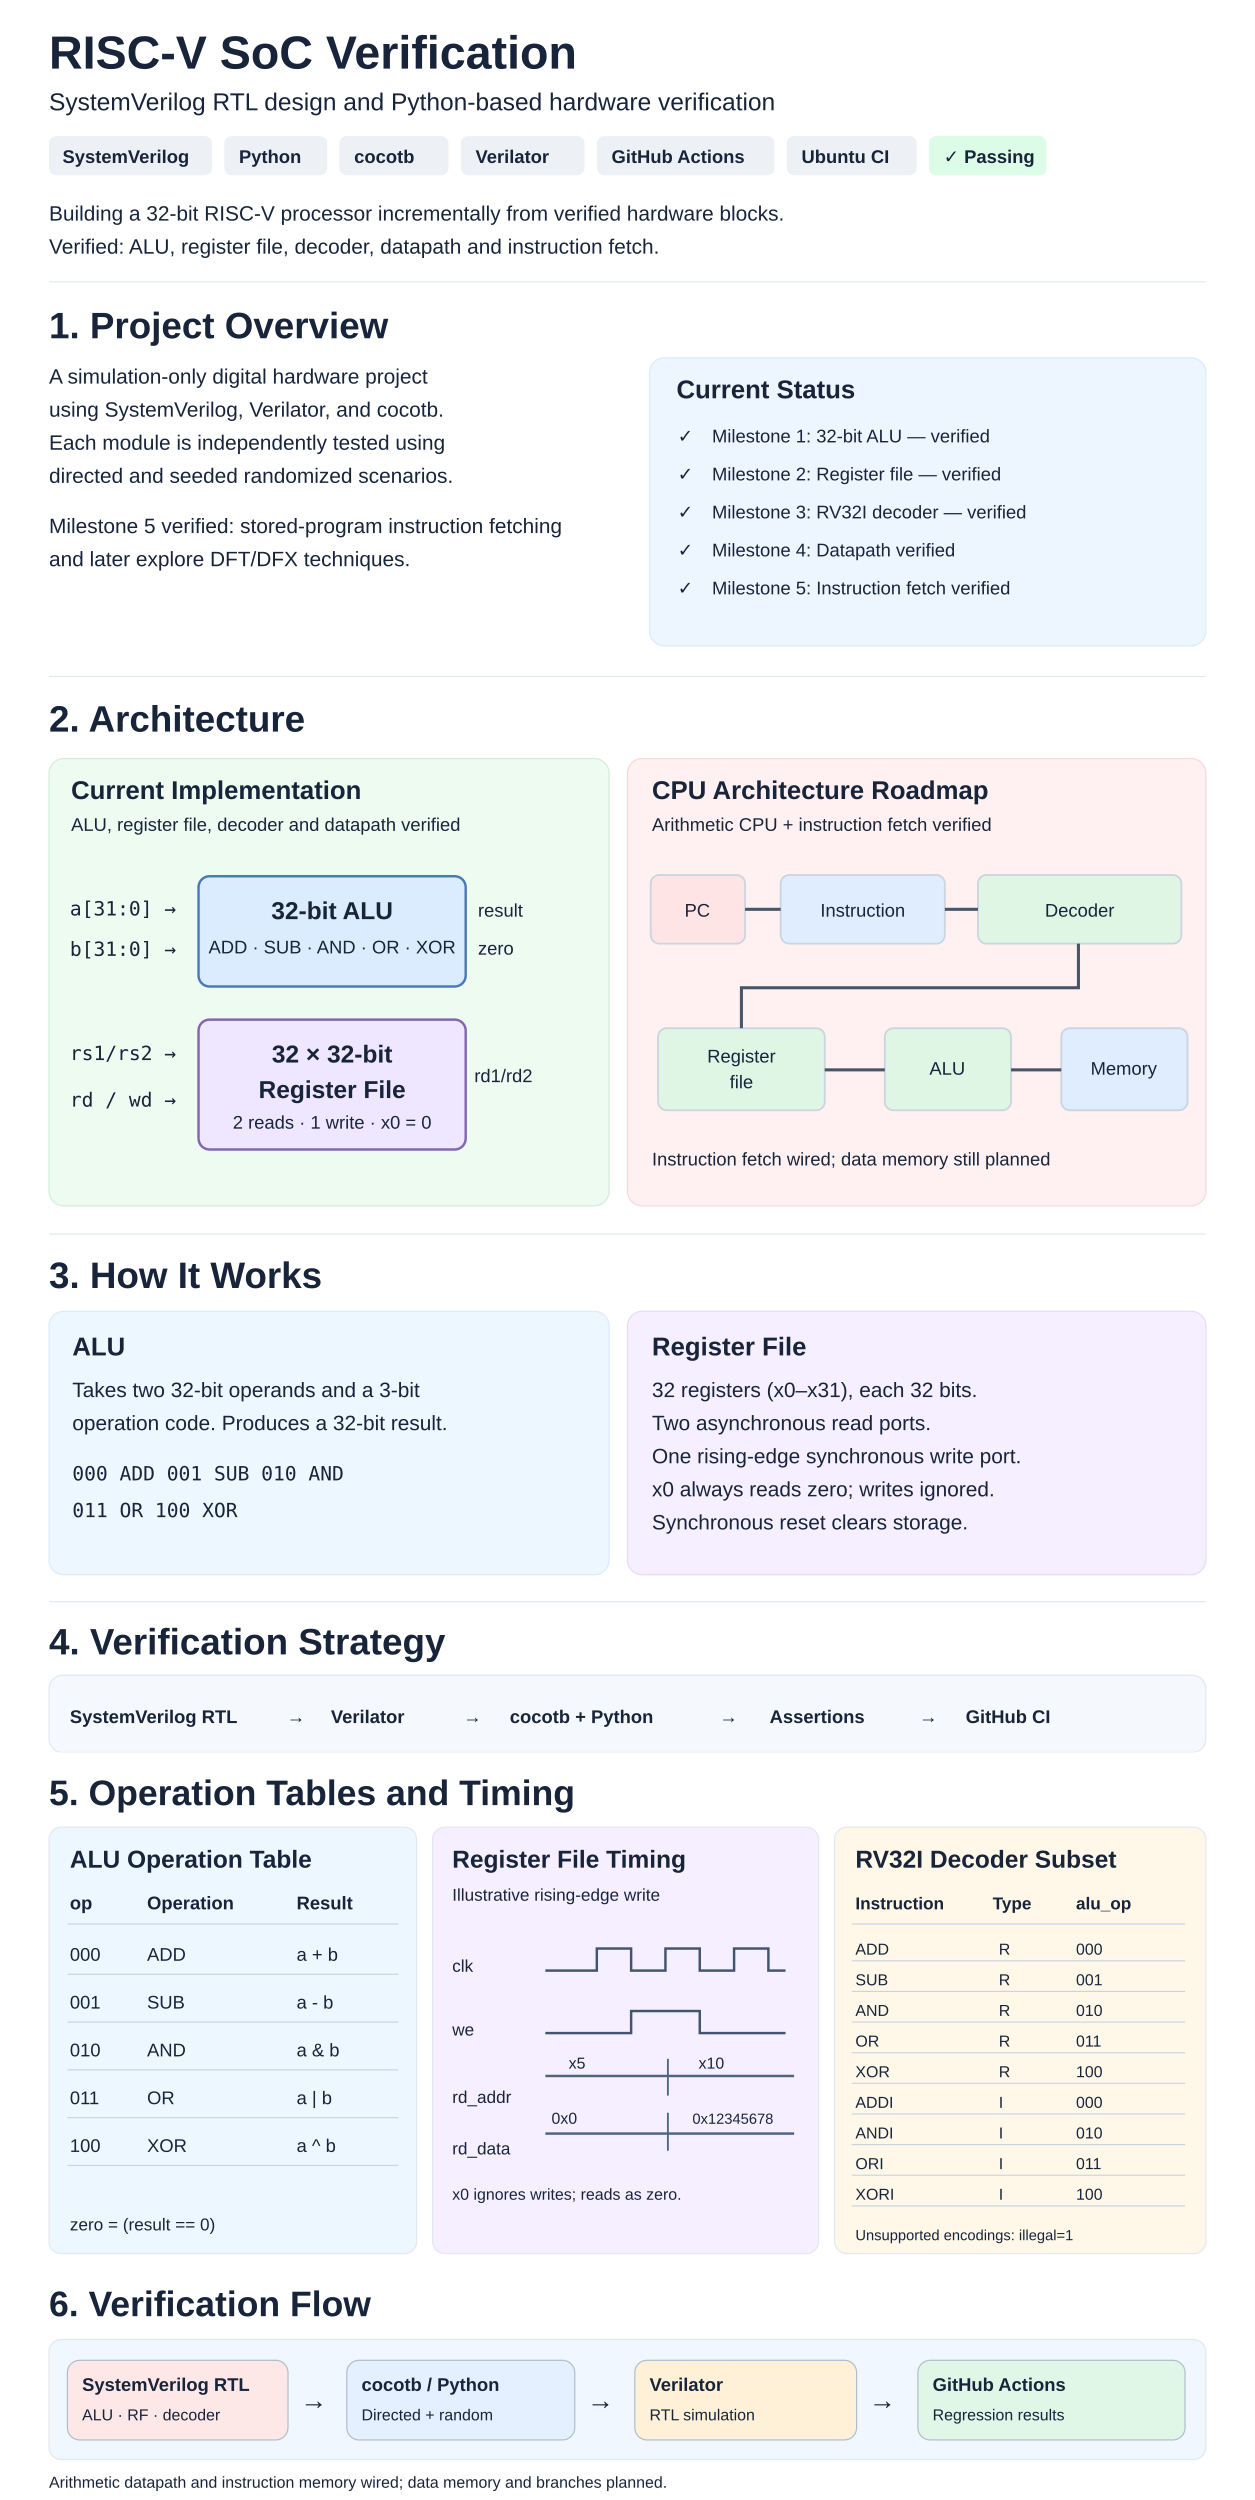
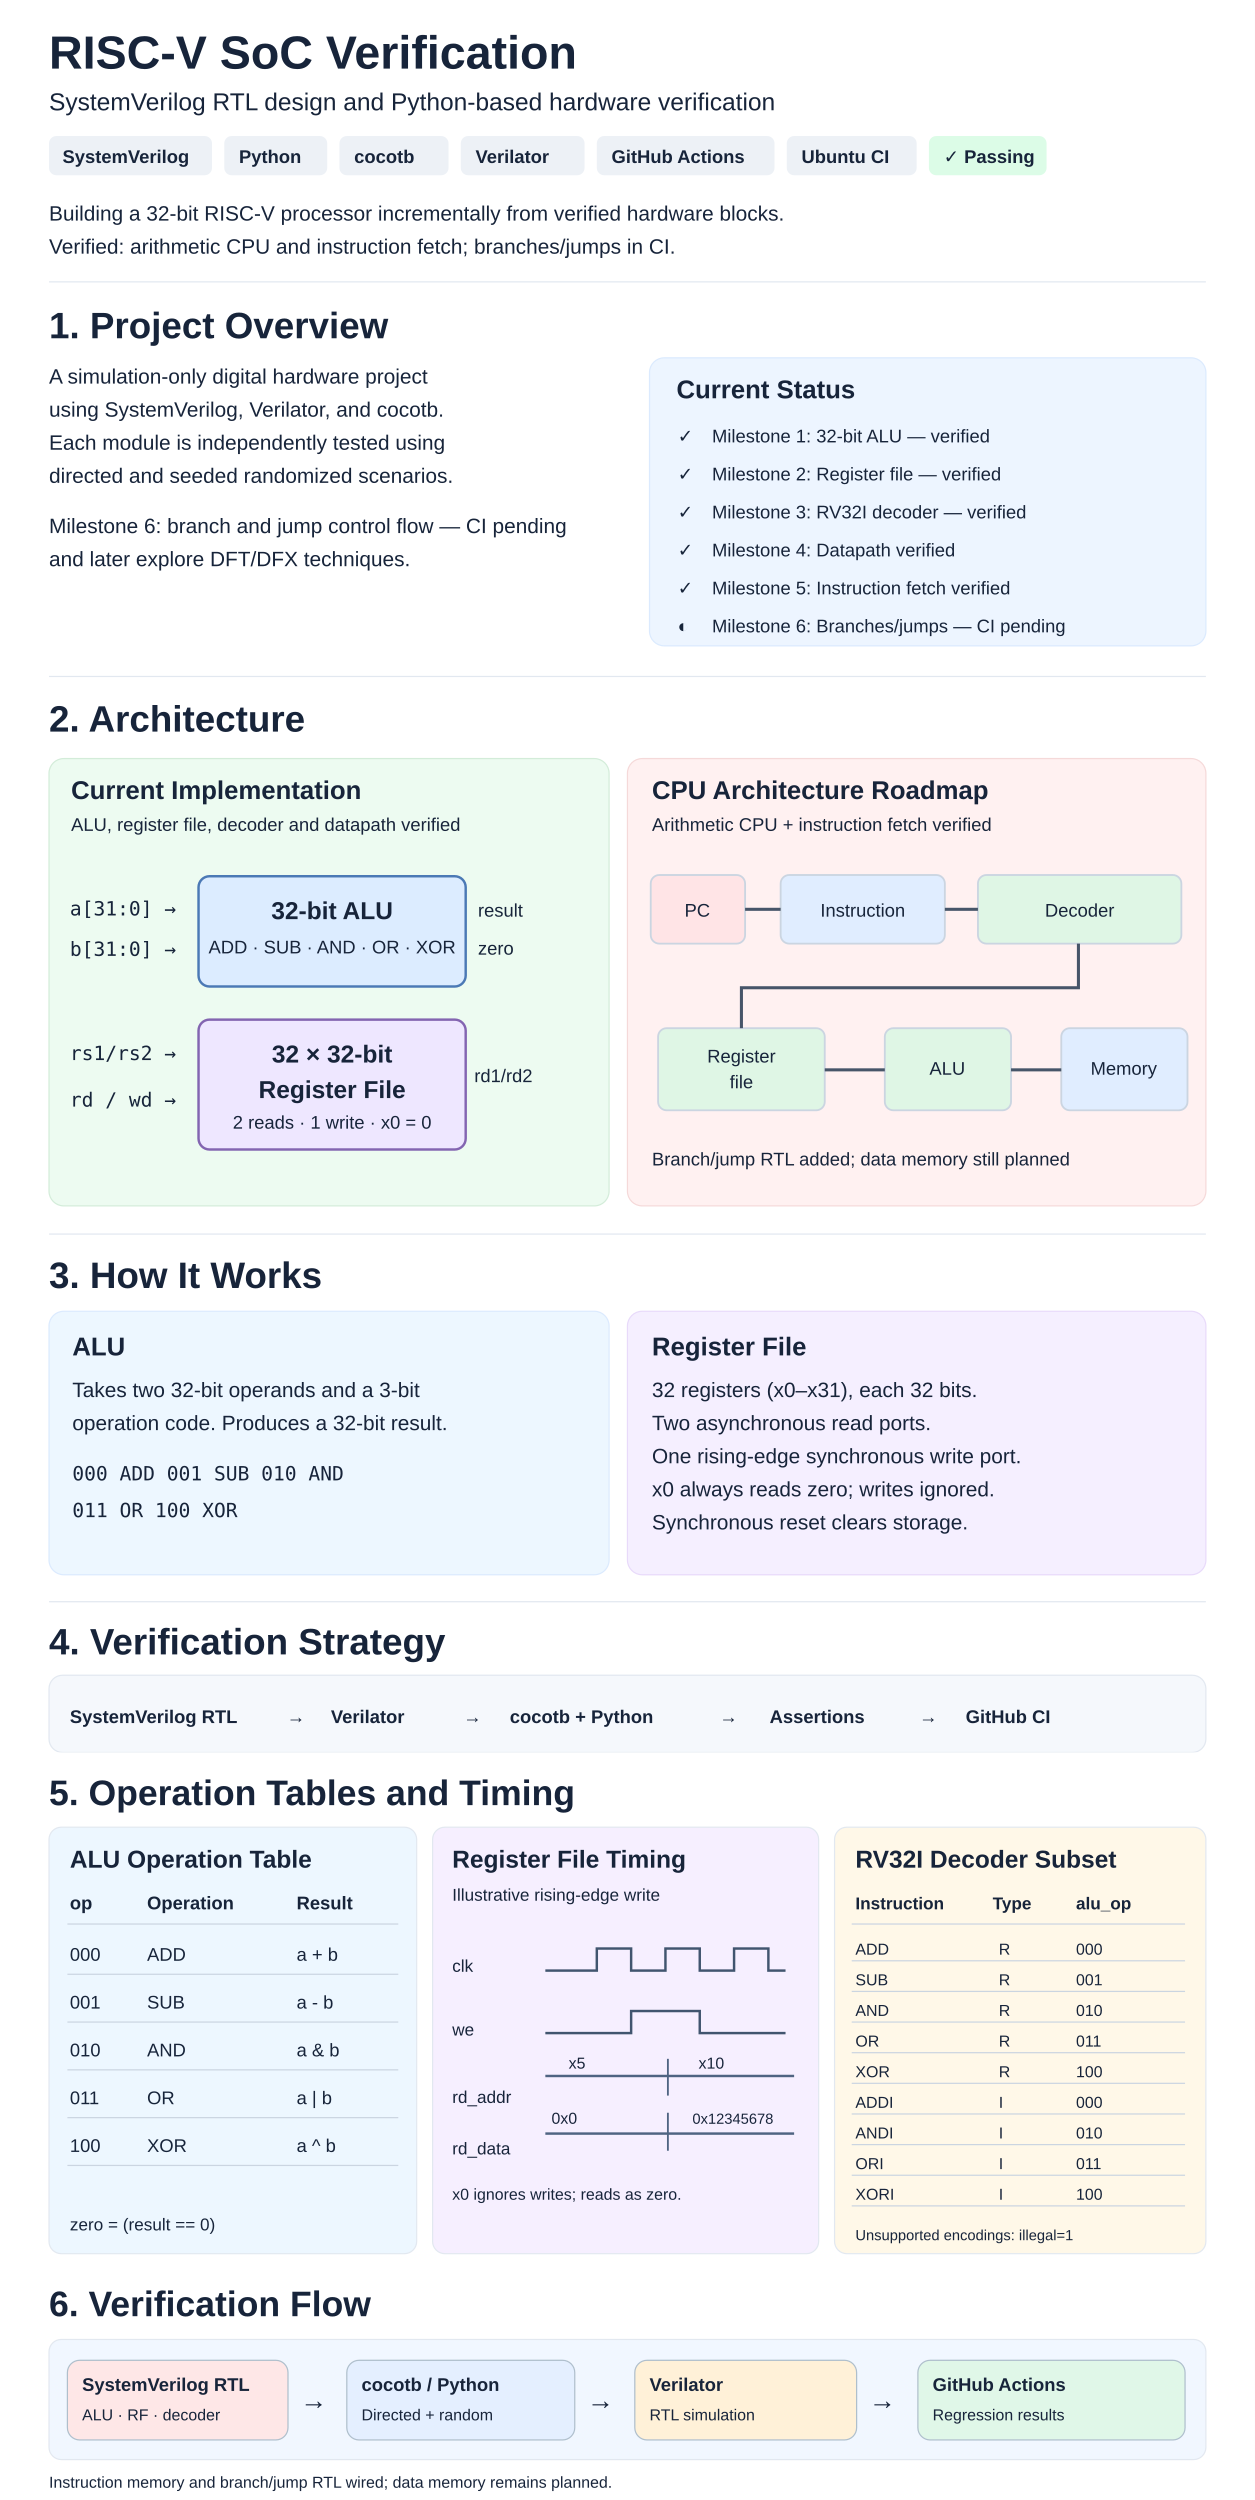
<svg xmlns="http://www.w3.org/2000/svg" width="1024" height="2040" viewBox="0 0 1024 2040">
  <style>text{font-family:Arial,Helvetica,sans-serif;fill:#17243a}.heading{font-weight:700;font-size:30px}.body{font-size:17px}.small{font-size:15px}.sub{font-size:21px;font-weight:700}.mono{font-family:monospace;font-size:16px}.box{stroke:#cbd5e1;stroke-width:1.5}</style>
  <rect width="1024" height="1450" fill="white" />
  <text x="40" y="56" font-size="38" font-weight="700">RISC-V SoC Verification</text>
  <text x="40" y="90" font-size="20">SystemVerilog RTL design and Python-based hardware verification</text>
  <g font-size="15" font-weight="600">
    <rect x="40" y="111" width="133" height="32" rx="6" fill="#edf1f6" />
    <text x="51" y="133">SystemVerilog</text>
    <rect x="183" y="111" width="84" height="32" rx="6" fill="#edf1f6" />
    <text x="195" y="133">Python</text>
    <rect x="277" y="111" width="89" height="32" rx="6" fill="#edf1f6" />
    <text x="289" y="133">cocotb</text>
    <rect x="376" y="111" width="101" height="32" rx="6" fill="#edf1f6" />
    <text x="388" y="133">Verilator</text>
    <rect x="487" y="111" width="145" height="32" rx="6" fill="#edf1f6" />
    <text x="499" y="133">GitHub Actions</text>
    <rect x="642" y="111" width="106" height="32" rx="6" fill="#edf1f6" />
    <text x="654" y="133">Ubuntu CI</text>
    <rect x="758" y="111" width="96" height="32" rx="6" fill="#dcfce7" />
    <text x="770" y="133" fill="#166534">✓ Passing</text>
  </g>
  <text x="40" y="180" class="body">Building a 32-bit RISC-V processor incrementally from verified hardware blocks.</text>
-   <text x="40" y="207" class="body">Verified: ALU, register file, decoder, datapath and instruction fetch.</text>
+   <text x="40" y="207" class="body">Verified: arithmetic CPU and instruction fetch; branches/jumps in CI.</text>
  <path d="M40 230 H984" stroke="#e2e8f0" />
  <text x="40" y="276" class="heading">1. Project Overview</text>
  <g class="body">
    <text x="40" y="313">A simulation-only digital hardware project</text>
    <text x="40" y="340">using SystemVerilog, Verilator, and cocotb.</text>
    <text x="40" y="367">Each module is independently tested using</text>
    <text x="40" y="394">directed and seeded randomized scenarios.</text>
-     <text x="40" y="435">Milestone 5 verified: stored-program instruction fetching</text>
+     <text x="40" y="435">Milestone 6: branch and jump control flow — CI pending</text>
    <text x="40" y="462">and later explore DFT/DFX techniques.</text>
  </g>
  <rect x="530" y="292" width="454" height="235" rx="12" fill="#edf5ff" stroke="#dbeafe" />
  <text x="552" y="325" class="sub">Current Status</text>
  <g class="small">
    <text x="553" y="361" fill="#15803d">✓</text>
    <text x="581" y="361">Milestone 1: 32-bit ALU — verified</text>
    <text x="553" y="392" fill="#15803d">✓</text>
    <text x="581" y="392">Milestone 2: Register file — verified</text>
    <text x="553" y="423" fill="#15803d">✓</text>
    <text x="581" y="423">Milestone 3: RV32I decoder — verified</text>
    <text x="553" y="454" fill="#15803d">✓</text>
    <text x="581" y="454">Milestone 4: Datapath verified</text>
    <text x="553" y="485" fill="#15803d">✓</text>
    <text x="581" y="485">Milestone 5: Instruction fetch verified</text>
+     <text x="553" y="516" fill="#b45309">◐</text>
+     <text x="581" y="516">Milestone 6: Branches/jumps — CI pending</text>
  </g>
  <path d="M40 552 H984" stroke="#e2e8f0" />
  <text x="40" y="597" class="heading">2. Architecture</text>
  <rect x="40" y="619" width="457" height="365" rx="12" fill="#edfbf1" stroke="#d3ecd9" />
  <rect x="512" y="619" width="472" height="365" rx="12" fill="#fff1f1" stroke="#f5d9d9" />
  <text x="58" y="652" class="sub">Current Implementation</text>
  <text x="58" y="678" class="small">ALU, register file, decoder and datapath verified</text>
  <rect x="162" y="715" width="218" height="90" rx="9" fill="#dcecff" stroke="#4b79b5" stroke-width="2" />
  <text x="271" y="750" font-size="20" font-weight="700" text-anchor="middle">32-bit ALU</text>
  <text x="271" y="778" class="small" text-anchor="middle">ADD · SUB · AND · OR · XOR</text>
  <text x="57" y="747" class="mono">a[31:0] →</text>
  <text x="57" y="780" class="mono">b[31:0] →</text>
  <text x="390" y="748" class="small">result</text>
  <text x="390" y="779" class="small">zero</text>
  <rect x="162" y="832" width="218" height="106" rx="9" fill="#eee7ff" stroke="#8365b1" stroke-width="2" />
  <text x="271" y="867" font-size="20" font-weight="700" text-anchor="middle">32 × 32-bit</text>
  <text x="271" y="896" font-size="20" font-weight="700" text-anchor="middle">Register File</text>
  <text x="271" y="921" class="small" text-anchor="middle">2 reads · 1 write · x0 = 0</text>
  <text x="57" y="865" class="mono">rs1/rs2 →</text>
  <text x="57" y="903" class="mono">rd / wd →</text>
  <text x="387" y="883" class="small">rd1/rd2</text>
  <text x="532" y="652" class="sub">CPU Architecture Roadmap</text>
  <text x="532" y="678" class="small">Arithmetic CPU + instruction fetch verified</text>
  <g class="box">
    <rect x="531" y="714" width="77" height="56" rx="7" fill="#ffe4e6" />
    <rect x="637" y="714" width="134" height="56" rx="7" fill="#e0edff" />
    <rect x="798" y="714" width="166" height="56" rx="7" fill="#dff6e5" />
    <rect x="537" y="839" width="136" height="67" rx="7" fill="#dff6e5" />
    <rect x="722" y="839" width="103" height="67" rx="7" fill="#dff6e5" />
    <rect x="866" y="839" width="103" height="67" rx="7" fill="#e0edff" />
  </g>
  <g class="small" text-anchor="middle">
    <text x="569" y="748">PC</text>
    <text x="704" y="748">Instruction</text>
    <text x="881" y="748">Decoder</text>
    <text x="605" y="867">Register</text>
    <text x="605" y="888">file</text>
    <text x="773" y="877">ALU</text>
    <text x="917" y="877">Memory</text>
  </g>
  <g stroke="#475569" stroke-width="2.5" fill="none">
    <path d="M608 742 H637 M771 742 H798 M673 873 H722 M825 873 H866 M880 770 V806 H605 V839" />
  </g>
-   <text x="532" y="951" class="small">Instruction fetch wired; data memory still planned</text>
+   <text x="532" y="951" class="small">Branch/jump RTL added; data memory still planned</text>
  <path d="M40 1007 H984" stroke="#e2e8f0" />
  <text x="40" y="1051" class="heading">3. How It Works</text>
  <rect x="40" y="1070" width="457" height="215" rx="12" fill="#edf7ff" stroke="#dbeafe" />
  <rect x="512" y="1070" width="472" height="215" rx="12" fill="#f5efff" stroke="#e8dafa" />
  <text x="59" y="1106" class="sub">ALU</text>
  <g class="body">
    <text x="59" y="1140">Takes two 32-bit operands and a 3-bit</text>
    <text x="59" y="1167">operation code. Produces a 32-bit result.</text>
    <text x="59" y="1208" class="mono">000 ADD   001 SUB   010 AND</text>
    <text x="59" y="1238" class="mono">011 OR    100 XOR</text>
    <text x="532" y="1140">32 registers (x0–x31), each 32 bits.</text>
    <text x="532" y="1167">Two asynchronous read ports.</text>
    <text x="532" y="1194">One rising-edge synchronous write port.</text>
    <text x="532" y="1221">x0 always reads zero; writes ignored.</text>
    <text x="532" y="1248">Synchronous reset clears storage.</text>
  </g>
  <text x="532" y="1106" class="sub">Register File</text>
  <path d="M40 1307 H984" stroke="#e2e8f0" />
  <text x="40" y="1350" class="heading">4. Verification Strategy</text>
  <rect x="40" y="1367" width="944" height="63" rx="11" fill="#f5f8fc" stroke="#e2e8f0" />
  <g class="small" font-weight="700">
    <text x="57" y="1406">SystemVerilog RTL</text>
    <text x="234" y="1406">→</text>
    <text x="270" y="1406">Verilator</text>
    <text x="378" y="1406">→</text>
    <text x="416" y="1406">cocotb + Python</text>
    <text x="587" y="1406">→</text>
    <text x="628" y="1406">Assertions</text>
    <text x="750" y="1406">→</text>
    <text x="788" y="1406">GitHub CI</text>
  </g>
  <rect x="0" y="1430" width="1024" height="610" fill="#ffffff" />
  <text x="40" y="1473" font-family="Arial,Helvetica,sans-serif" font-size="29" font-weight="700" fill="#17243a">5. Operation Tables and Timing</text>
  <rect x="40" y="1491" width="300" height="348" rx="10" fill="#edf7ff" stroke="#e2e8f0" />
  <rect x="353" y="1491" width="315" height="348" rx="10" fill="#f6efff" stroke="#e2e8f0" />
  <rect x="681" y="1491" width="303" height="348" rx="10" fill="#fff8e8" stroke="#e2e8f0" />
  <text x="57" y="1524" font-family="Arial,Helvetica,sans-serif" font-size="20" font-weight="700" fill="#17243a">ALU Operation Table</text>
  <text x="57" y="1558" font-family="Arial,Helvetica,sans-serif" font-size="15" font-weight="700" fill="#17243a">op</text>
  <text x="120" y="1558" font-family="Arial,Helvetica,sans-serif" font-size="15" font-weight="700" fill="#17243a">Operation</text>
  <text x="242" y="1558" font-family="Arial,Helvetica,sans-serif" font-size="15" font-weight="700" fill="#17243a">Result</text>
  <path d="M55 1570 L325 1570" fill="none" stroke="#cbd5e1" stroke-width="1" />
  <text x="57" y="1600" font-family="Arial,Helvetica,sans-serif" font-size="15" font-weight="400" fill="#17243a">000</text>
  <text x="120" y="1600" font-family="Arial,Helvetica,sans-serif" font-size="15" font-weight="400" fill="#17243a">ADD</text>
  <text x="242" y="1600" font-family="Arial,Helvetica,sans-serif" font-size="15" font-weight="400" fill="#17243a">a + b</text>
  <path d="M55 1611 L325 1611" fill="none" stroke="#cbd5e1" stroke-width="1" />
  <text x="57" y="1639" font-family="Arial,Helvetica,sans-serif" font-size="15" font-weight="400" fill="#17243a">001</text>
  <text x="120" y="1639" font-family="Arial,Helvetica,sans-serif" font-size="15" font-weight="400" fill="#17243a">SUB</text>
  <text x="242" y="1639" font-family="Arial,Helvetica,sans-serif" font-size="15" font-weight="400" fill="#17243a">a - b</text>
  <path d="M55 1650 L325 1650" fill="none" stroke="#cbd5e1" stroke-width="1" />
  <text x="57" y="1678" font-family="Arial,Helvetica,sans-serif" font-size="15" font-weight="400" fill="#17243a">010</text>
  <text x="120" y="1678" font-family="Arial,Helvetica,sans-serif" font-size="15" font-weight="400" fill="#17243a">AND</text>
  <text x="242" y="1678" font-family="Arial,Helvetica,sans-serif" font-size="15" font-weight="400" fill="#17243a">a &amp; b</text>
  <path d="M55 1689 L325 1689" fill="none" stroke="#cbd5e1" stroke-width="1" />
  <text x="57" y="1717" font-family="Arial,Helvetica,sans-serif" font-size="15" font-weight="400" fill="#17243a">011</text>
  <text x="120" y="1717" font-family="Arial,Helvetica,sans-serif" font-size="15" font-weight="400" fill="#17243a">OR</text>
  <text x="242" y="1717" font-family="Arial,Helvetica,sans-serif" font-size="15" font-weight="400" fill="#17243a">a | b</text>
  <path d="M55 1728 L325 1728" fill="none" stroke="#cbd5e1" stroke-width="1" />
  <text x="57" y="1756" font-family="Arial,Helvetica,sans-serif" font-size="15" font-weight="400" fill="#17243a">100</text>
  <text x="120" y="1756" font-family="Arial,Helvetica,sans-serif" font-size="15" font-weight="400" fill="#17243a">XOR</text>
  <text x="242" y="1756" font-family="Arial,Helvetica,sans-serif" font-size="15" font-weight="400" fill="#17243a">a ^ b</text>
  <path d="M55 1767 L325 1767" fill="none" stroke="#cbd5e1" stroke-width="1" />
  <text x="57" y="1820" font-family="Arial,Helvetica,sans-serif" font-size="14" font-weight="400" fill="#17243a">zero = (result == 0)</text>
  <text x="369" y="1524" font-family="Arial,Helvetica,sans-serif" font-size="20" font-weight="700" fill="#17243a">Register File Timing</text>
  <text x="369" y="1551" font-family="Arial,Helvetica,sans-serif" font-size="14" font-weight="400" fill="#17243a">Illustrative rising-edge write</text>
  <text x="369" y="1609" font-family="Arial,Helvetica,sans-serif" font-size="14" font-weight="400" fill="#17243a">clk</text>
  <path d="M445 1608 H459 V1608 H473 H487 V1590 H501 H515 V1608 H529 H543 V1590 H557 H571 V1608 H585 H599 V1590 H613 H627 V1608 H641" stroke="#41556f" stroke-width="2" fill="none" />
  <text x="369" y="1661" font-family="Arial,Helvetica,sans-serif" font-size="14" font-weight="400" fill="#17243a">we</text>
  <path d="M445 1659 H459 V1659 H473 H487 V1659 H501 H515 V1641 H529 H543 V1641 H557 H571 V1659 H585 H599 V1659 H613 H627 V1659 H641" stroke="#41556f" stroke-width="2" fill="none" />
  <text x="369" y="1716" font-family="Arial,Helvetica,sans-serif" font-size="14" font-weight="400" fill="#17243a">rd_addr</text>
  <path d="M445 1694 L648 1694" fill="none" stroke="#4f6482" stroke-width="2" />
  <text x="464" y="1688" font-family="Arial,Helvetica,sans-serif" font-size="13" font-weight="400" fill="#17243a">x5</text>
  <text x="570" y="1688" font-family="Arial,Helvetica,sans-serif" font-size="13" font-weight="400" fill="#17243a">x10</text>
  <path d="M545 1680 L545 1710" fill="none" stroke="#4f6482" stroke-width="1.5" />
  <text x="369" y="1758" font-family="Arial,Helvetica,sans-serif" font-size="14" font-weight="400" fill="#17243a">rd_data</text>
  <path d="M445 1741 L648 1741" fill="none" stroke="#4f6482" stroke-width="2" />
  <text x="450" y="1733" font-family="Arial,Helvetica,sans-serif" font-size="13" font-weight="400" fill="#17243a">0x0</text>
  <text x="565" y="1733" font-family="Arial,Helvetica,sans-serif" font-size="12" font-weight="400" fill="#17243a">0x12345678</text>
  <path d="M545 1724 L545 1755" fill="none" stroke="#4f6482" stroke-width="1.5" />
  <text x="369" y="1795" font-family="Arial,Helvetica,sans-serif" font-size="13" font-weight="400" fill="#17243a">x0 ignores writes; reads as zero.</text>
  <text x="698" y="1524" font-family="Arial,Helvetica,sans-serif" font-size="20" font-weight="700" fill="#17243a">RV32I Decoder Subset</text>
  <text x="698" y="1558" font-family="Arial,Helvetica,sans-serif" font-size="14" font-weight="700" fill="#17243a">Instruction</text>
  <text x="810" y="1558" font-family="Arial,Helvetica,sans-serif" font-size="14" font-weight="700" fill="#17243a">Type</text>
  <text x="878" y="1558" font-family="Arial,Helvetica,sans-serif" font-size="14" font-weight="700" fill="#17243a">alu_op</text>
  <path d="M695 1570 L967 1570" fill="none" stroke="#cbd5e1" stroke-width="1" />
  <text x="698" y="1595" font-family="Arial,Helvetica,sans-serif" font-size="13" font-weight="400" fill="#17243a">ADD</text>
  <text x="815" y="1595" font-family="Arial,Helvetica,sans-serif" font-size="13" font-weight="400" fill="#17243a">R</text>
  <text x="878" y="1595" font-family="Arial,Helvetica,sans-serif" font-size="13" font-weight="400" fill="#17243a">000</text>
  <path d="M695 1600 L967 1600" fill="none" stroke="#cbd5e1" stroke-width="1" />
  <text x="698" y="1620" font-family="Arial,Helvetica,sans-serif" font-size="13" font-weight="400" fill="#17243a">SUB</text>
  <text x="815" y="1620" font-family="Arial,Helvetica,sans-serif" font-size="13" font-weight="400" fill="#17243a">R</text>
  <text x="878" y="1620" font-family="Arial,Helvetica,sans-serif" font-size="13" font-weight="400" fill="#17243a">001</text>
  <path d="M695 1625 L967 1625" fill="none" stroke="#cbd5e1" stroke-width="1" />
  <text x="698" y="1645" font-family="Arial,Helvetica,sans-serif" font-size="13" font-weight="400" fill="#17243a">AND</text>
  <text x="815" y="1645" font-family="Arial,Helvetica,sans-serif" font-size="13" font-weight="400" fill="#17243a">R</text>
  <text x="878" y="1645" font-family="Arial,Helvetica,sans-serif" font-size="13" font-weight="400" fill="#17243a">010</text>
  <path d="M695 1650 L967 1650" fill="none" stroke="#cbd5e1" stroke-width="1" />
  <text x="698" y="1670" font-family="Arial,Helvetica,sans-serif" font-size="13" font-weight="400" fill="#17243a">OR</text>
  <text x="815" y="1670" font-family="Arial,Helvetica,sans-serif" font-size="13" font-weight="400" fill="#17243a">R</text>
  <text x="878" y="1670" font-family="Arial,Helvetica,sans-serif" font-size="13" font-weight="400" fill="#17243a">011</text>
  <path d="M695 1675 L967 1675" fill="none" stroke="#cbd5e1" stroke-width="1" />
  <text x="698" y="1695" font-family="Arial,Helvetica,sans-serif" font-size="13" font-weight="400" fill="#17243a">XOR</text>
  <text x="815" y="1695" font-family="Arial,Helvetica,sans-serif" font-size="13" font-weight="400" fill="#17243a">R</text>
  <text x="878" y="1695" font-family="Arial,Helvetica,sans-serif" font-size="13" font-weight="400" fill="#17243a">100</text>
  <path d="M695 1700 L967 1700" fill="none" stroke="#cbd5e1" stroke-width="1" />
  <text x="698" y="1720" font-family="Arial,Helvetica,sans-serif" font-size="13" font-weight="400" fill="#17243a">ADDI</text>
  <text x="815" y="1720" font-family="Arial,Helvetica,sans-serif" font-size="13" font-weight="400" fill="#17243a">I</text>
  <text x="878" y="1720" font-family="Arial,Helvetica,sans-serif" font-size="13" font-weight="400" fill="#17243a">000</text>
  <path d="M695 1725 L967 1725" fill="none" stroke="#cbd5e1" stroke-width="1" />
  <text x="698" y="1745" font-family="Arial,Helvetica,sans-serif" font-size="13" font-weight="400" fill="#17243a">ANDI</text>
  <text x="815" y="1745" font-family="Arial,Helvetica,sans-serif" font-size="13" font-weight="400" fill="#17243a">I</text>
  <text x="878" y="1745" font-family="Arial,Helvetica,sans-serif" font-size="13" font-weight="400" fill="#17243a">010</text>
  <path d="M695 1750 L967 1750" fill="none" stroke="#cbd5e1" stroke-width="1" />
  <text x="698" y="1770" font-family="Arial,Helvetica,sans-serif" font-size="13" font-weight="400" fill="#17243a">ORI</text>
  <text x="815" y="1770" font-family="Arial,Helvetica,sans-serif" font-size="13" font-weight="400" fill="#17243a">I</text>
  <text x="878" y="1770" font-family="Arial,Helvetica,sans-serif" font-size="13" font-weight="400" fill="#17243a">011</text>
  <path d="M695 1775 L967 1775" fill="none" stroke="#cbd5e1" stroke-width="1" />
  <text x="698" y="1795" font-family="Arial,Helvetica,sans-serif" font-size="13" font-weight="400" fill="#17243a">XORI</text>
  <text x="815" y="1795" font-family="Arial,Helvetica,sans-serif" font-size="13" font-weight="400" fill="#17243a">I</text>
  <text x="878" y="1795" font-family="Arial,Helvetica,sans-serif" font-size="13" font-weight="400" fill="#17243a">100</text>
  <path d="M695 1800 L967 1800" fill="none" stroke="#cbd5e1" stroke-width="1" />
  <text x="698" y="1828" font-family="Arial,Helvetica,sans-serif" font-size="12" font-weight="400" fill="#17243a">Unsupported encodings: illegal=1</text>
  <text x="40" y="1890" font-family="Arial,Helvetica,sans-serif" font-size="29" font-weight="700" fill="#17243a">6. Verification Flow</text>
  <rect x="40" y="1909" width="944" height="98" rx="10" fill="#f1f7ff" stroke="#e2e8f0" />
  <rect x="55" y="1926" width="180" height="65" rx="10" fill="#fee7e7" stroke="#afbfcc" />
  <text x="67" y="1951" font-family="Arial,Helvetica,sans-serif" font-size="15" font-weight="700" fill="#17243a">SystemVerilog RTL</text>
  <text x="67" y="1975" font-family="Arial,Helvetica,sans-serif" font-size="13" font-weight="400" fill="#17243a">ALU · RF · decoder</text>
  <text x="245" y="1966" font-family="Arial,Helvetica,sans-serif" font-size="22" font-weight="700" fill="#17243a">→</text>
  <rect x="283" y="1926" width="186" height="65" rx="10" fill="#e4efff" stroke="#afbfcc" />
  <text x="295" y="1951" font-family="Arial,Helvetica,sans-serif" font-size="15" font-weight="700" fill="#17243a">cocotb / Python</text>
  <text x="295" y="1975" font-family="Arial,Helvetica,sans-serif" font-size="13" font-weight="400" fill="#17243a">Directed + random</text>
  <text x="479" y="1966" font-family="Arial,Helvetica,sans-serif" font-size="22" font-weight="700" fill="#17243a">→</text>
  <rect x="518" y="1926" width="181" height="65" rx="10" fill="#fff1d8" stroke="#afbfcc" />
  <text x="530" y="1951" font-family="Arial,Helvetica,sans-serif" font-size="15" font-weight="700" fill="#17243a">Verilator</text>
  <text x="530" y="1975" font-family="Arial,Helvetica,sans-serif" font-size="13" font-weight="400" fill="#17243a">RTL simulation</text>
  <text x="709" y="1966" font-family="Arial,Helvetica,sans-serif" font-size="22" font-weight="700" fill="#17243a">→</text>
  <rect x="749" y="1926" width="218" height="65" rx="10" fill="#e0f7e8" stroke="#afbfcc" />
  <text x="761" y="1951" font-family="Arial,Helvetica,sans-serif" font-size="15" font-weight="700" fill="#17243a">GitHub Actions</text>
  <text x="761" y="1975" font-family="Arial,Helvetica,sans-serif" font-size="13" font-weight="400" fill="#17243a">Regression results</text>
-   <text x="40" y="2030" font-family="Arial,Helvetica,sans-serif" font-size="13" font-weight="400" fill="#17243a">Arithmetic datapath and instruction memory wired; data memory and branches planned.</text>
+   <text x="40" y="2030" font-family="Arial,Helvetica,sans-serif" font-size="13" font-weight="400" fill="#17243a">Instruction memory and branch/jump RTL wired; data memory remains planned.</text>
</svg>
